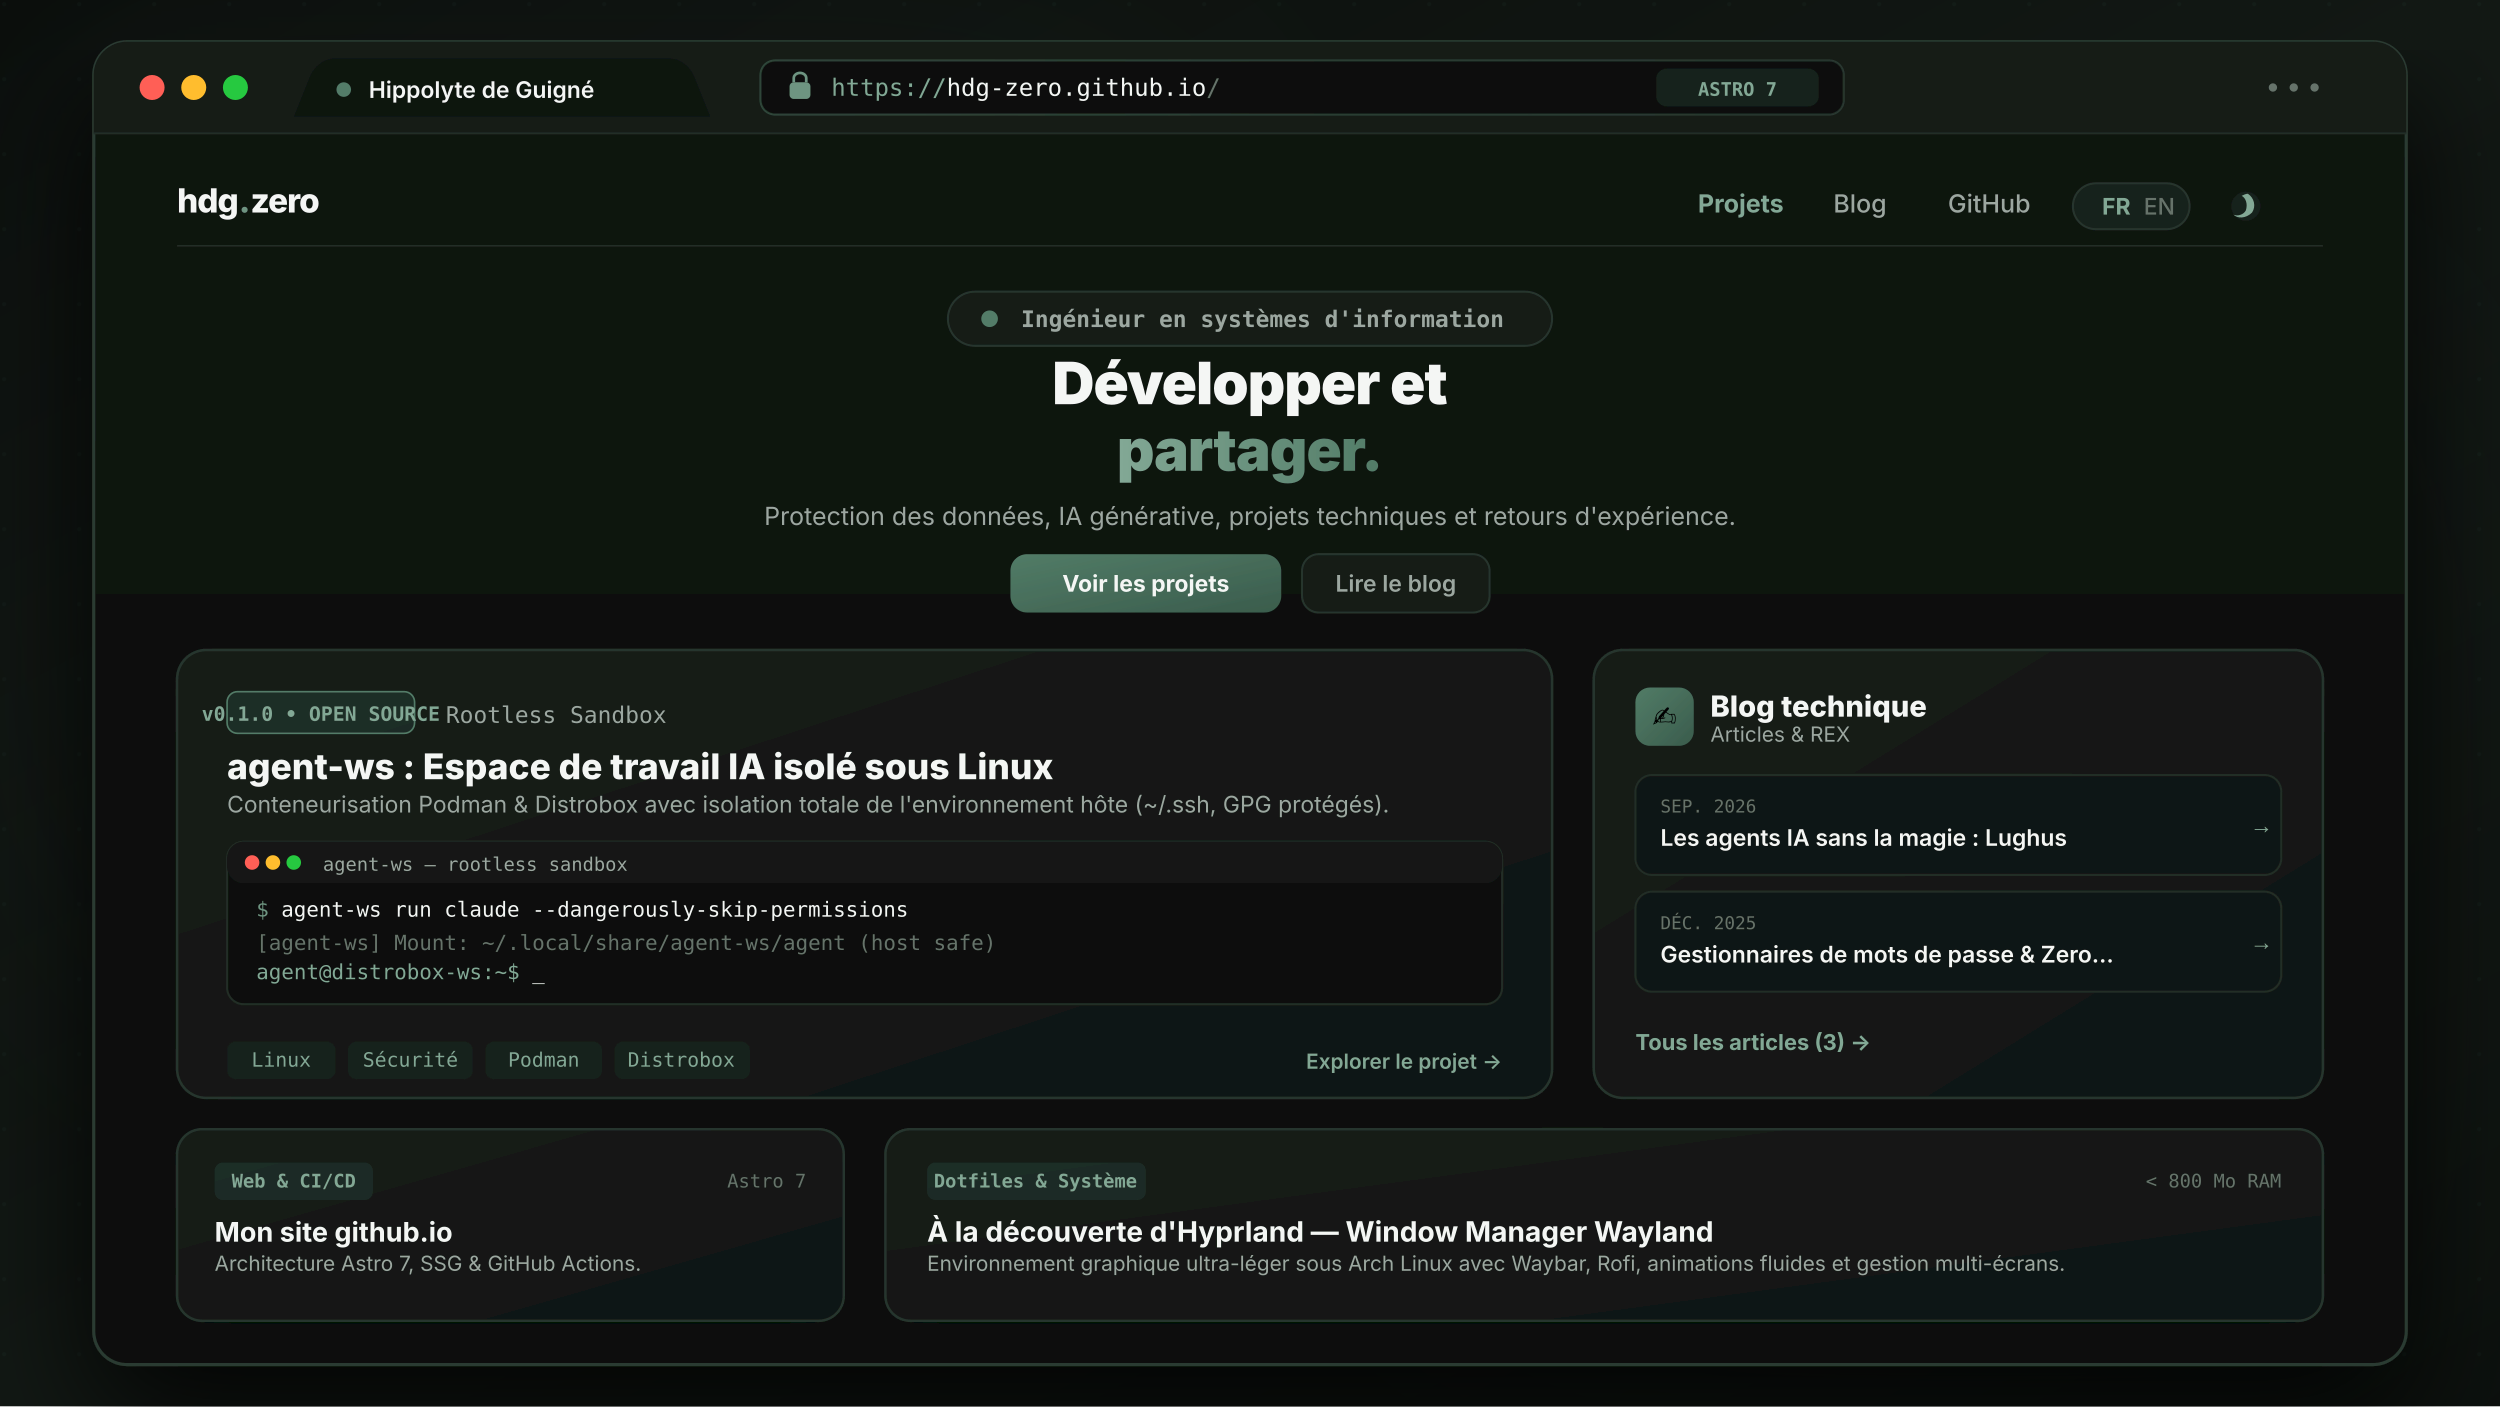
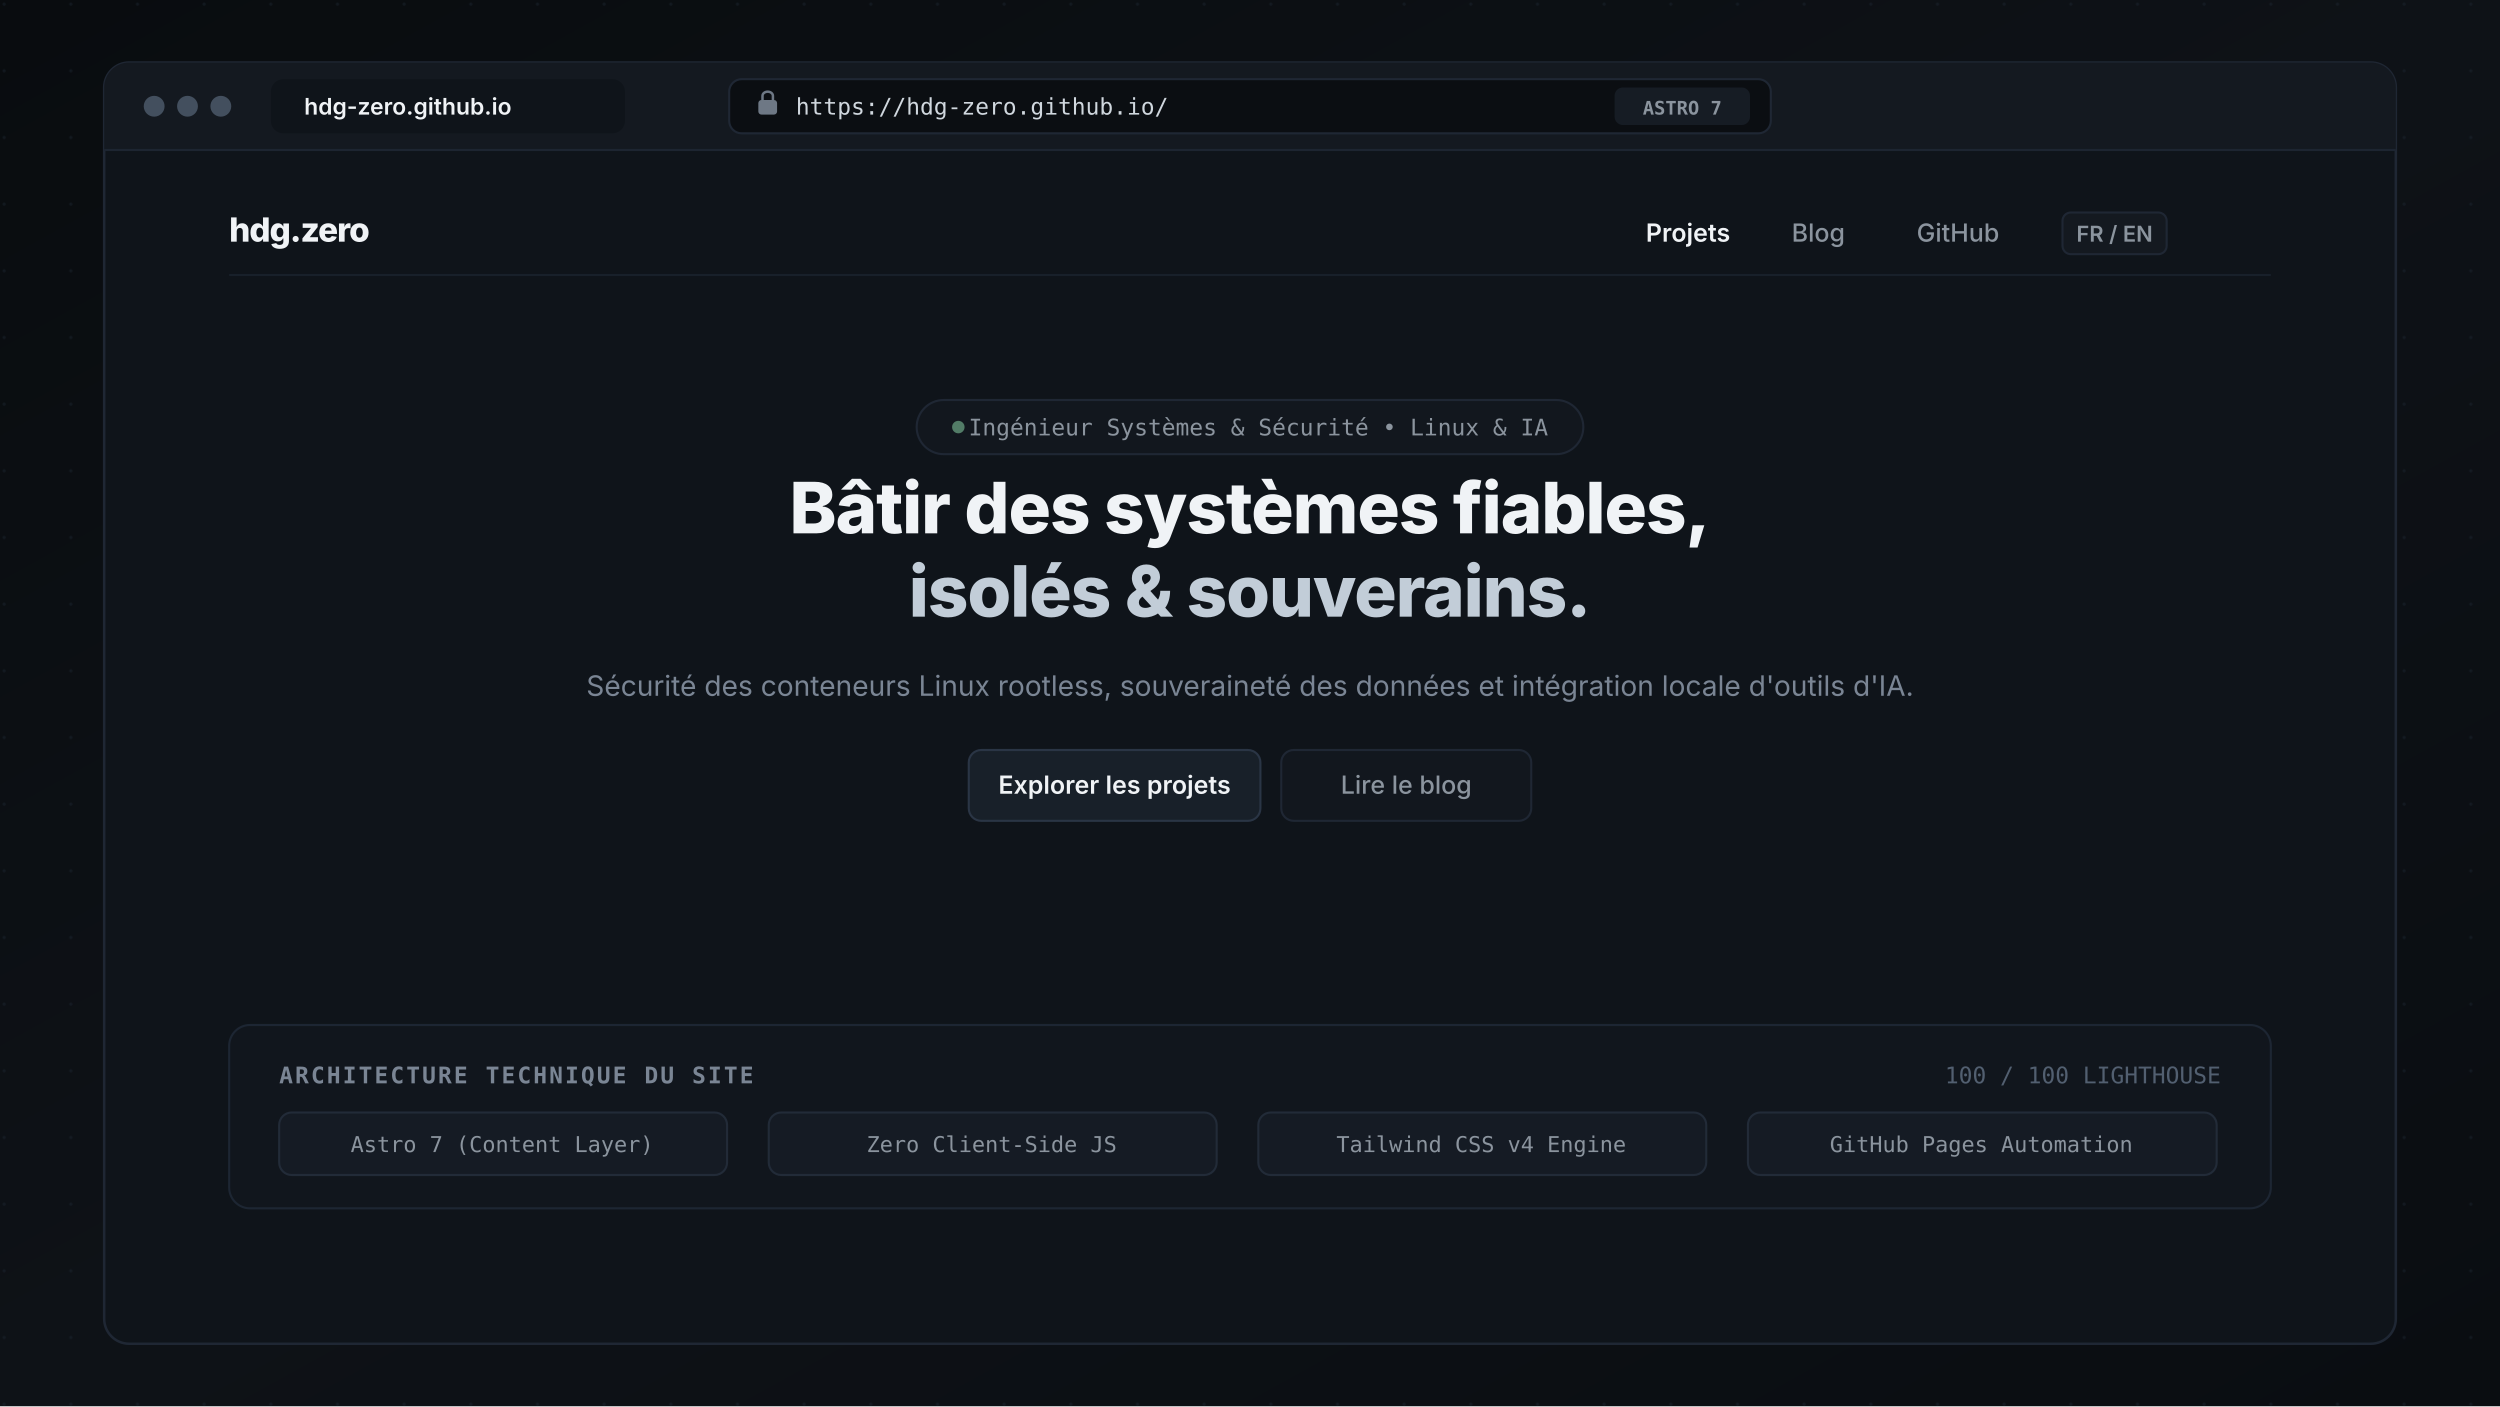
<svg xmlns="http://www.w3.org/2000/svg" viewBox="0 0 1200 675" width="1200" height="675">
  <defs>
-     <linearGradient id="canvas-bg" x1="0%" y1="0%" x2="100%" y2="100%">
-       <stop offset="0%" stop-color="#0a0d0b" />
-       <stop offset="50%" stop-color="#121814" />
-       <stop offset="100%" stop-color="#0c100d" />
+     <linearGradient id="gh-bg" x1="0%" y1="0%" x2="100%" y2="100%">
+       <stop offset="0%" stop-color="#090c0f" />
+       <stop offset="50%" stop-color="#0e1217" />
+       <stop offset="100%" stop-color="#0a0d11" />
    </linearGradient>
-     <linearGradient id="window-bg" x1="0%" y1="0%" x2="0%" y2="100%">
-       <stop offset="0%" stop-color="#0f1411" />
-       <stop offset="100%" stop-color="#0b0e0c" />
-     </linearGradient>
-     <linearGradient id="hero-gradient" x1="0%" y1="0%" x2="100%" y2="0%">
-       <stop offset="0%" stop-color="#82a895" />
-       <stop offset="100%" stop-color="#527c67" />
-     </linearGradient>
-     <linearGradient id="btn-primary" x1="0%" y1="0%" x2="100%" y2="100%">
-       <stop offset="0%" stop-color="#527c67" />
-       <stop offset="100%" stop-color="#3a5c4c" />
-     </linearGradient>
-     <linearGradient id="card-grad" x1="0%" y1="0%" x2="100%" y2="100%">
-       <stop offset="0%" stop-color="#151c18" stop-opacity="0.95" />
-       <stop offset="100%" stop-color="#101512" stop-opacity="0.95" />
-     </linearGradient>
-     <linearGradient id="address-border" x1="0%" y1="0%" x2="100%" y2="0%">
-       <stop offset="0%" stop-color="#527c67" stop-opacity="0.45" />
-       <stop offset="100%" stop-color="#6e9481" stop-opacity="0.25" />
-     </linearGradient>
-     <filter id="browser-shadow" x="-5%" y="-5%" width="110%" height="115%">
-       <feDropShadow dx="0" dy="24" stdDeviation="30" flood-color="#000000" flood-opacity="0.85" />
-     </filter>
-     <filter id="card-shadow" x="-5%" y="-5%" width="110%" height="115%">
-       <feDropShadow dx="0" dy="8" stdDeviation="12" flood-color="#000000" flood-opacity="0.6" />
-     </filter>
-     <pattern id="site-grid" width="36" height="36" patternUnits="userSpaceOnUse">
-       <circle cx="2" cy="2" r="1" fill="#527c67" fill-opacity="0.06" />
+     <pattern id="gh-grid" width="32" height="32" patternUnits="userSpaceOnUse">
+       <circle cx="2" cy="2" r="0.8" fill="#1f2835" fill-opacity="0.4" />
    </pattern>
  </defs>
-   <rect width="1200" height="675" fill="url(#canvas-bg)" />
-   <rect width="1200" height="675" fill="url(#site-grid)" />
-   <circle cx="250" cy="180" r="320" fill="#527c67" opacity="0.08" filter="blur(70px)" />
-   <circle cx="950" cy="420" r="300" fill="#3a5c4c" opacity="0.07" filter="blur(70px)" />
-   <g transform="translate(45, 20)" filter="url(#browser-shadow)">
-     <rect width="1110" height="635" rx="16" fill="url(#window-bg)" stroke="#2c3a31" stroke-width="1.5" />
-     <path d="M 0 16 C 0 7.163 7.163 0 16 0 L 1094 0 C 1102.837 0 1110 7.163 1110 16 L 1110 44 L 0 44 Z" fill="#141b17" />
-     <line x1="0" y1="44" x2="1110" y2="44" stroke="#232d26" stroke-width="1" />
-     <circle cx="28" cy="22" r="6" fill="#ff5f56" />
-     <circle cx="48" cy="22" r="6" fill="#ffbd2e" />
-     <circle cx="68" cy="22" r="6" fill="#27c93f" />
-     <g transform="translate(96, 8)">
-       <path d="M 0 28 L 8 8 C 10 4 14 0 20 0 L 180 0 C 186 0 190 4 192 8 L 200 28 Z" fill="#0f1411" />
-       <circle cx="24" cy="15" r="3.5" fill="#527c67" />
-       <text x="36" y="19" font-family="'Inter', system-ui, sans-serif" font-size="11" font-weight="600" fill="#f4f6f4">
-         Hippolyte de Guigné
+   <rect width="1200" height="675" fill="url(#gh-bg)" />
+   <rect width="1200" height="675" fill="url(#gh-grid)" />
+   <g transform="translate(50, 30)">
+     <rect width="1100" height="615" rx="12" fill="#0f141a" stroke="#1f2734" stroke-width="1.2" />
+     <path d="M 0 12 C 0 5.373 5.373 0 12 0 L 1088 0 C 1094.627 0 1100 5.373 1100 12 L 1100 42 L 0 42 Z" fill="#141920" />
+     <line x1="0" y1="42" x2="1100" y2="42" stroke="#1d2531" stroke-width="1" />
+     <circle cx="24" cy="21" r="5" fill="#434f5e" />
+     <circle cx="40" cy="21" r="5" fill="#434f5e" />
+     <circle cx="56" cy="21" r="5" fill="#434f5e" />
+     <g transform="translate(80, 8)">
+       <rect width="170" height="26" rx="6" fill="#0f141a" />
+       <text x="16" y="17" font-family="system-ui, -apple-system, sans-serif" font-size="11" font-weight="600" fill="#f0f3f6">
+         hdg-zero.github.io
      </text>
    </g>
-     <g transform="translate(320, 9)">
-       <rect width="520" height="26" rx="7" fill="#0c110e" stroke="url(#address-border)" stroke-width="1" />
+     <g transform="translate(300, 8)">
+       <rect width="500" height="26" rx="6" fill="#0b0e12" stroke="#1f2734" stroke-width="1" />
      <g transform="translate(14, 6)">
-         <rect x="0" y="4.5" width="10" height="8" rx="2" fill="#6e9481" />
-         <path d="M 2 4.5 V 2.5 C 2 1 3.5 0 5 0 C 6.5 0 8 1 8 2.5 V 4.5" fill="none" stroke="#6e9481" stroke-width="1.3" />
+         <rect x="0" y="4" width="9" height="7" rx="1.5" fill="#6e7885" />
+         <path d="M 2 4 V 2 C 2 0.9 3.1 0 4.5 0 C 5.9 0 7 0.9 7 2 V 4" fill="none" stroke="#6e7885" stroke-width="1.2" />
      </g>
-       <text x="34" y="17" font-family="'JetBrains Mono', monospace" font-size="11.5" fill="#f4f6f4">
-         <tspan fill="#82a895">https://</tspan>hdg-zero.github.io<tspan fill="#66736a">/</tspan>
+       <text x="32" y="17" font-family="'JetBrains Mono', monospace" font-size="11" fill="#d0d7de">
+         https://hdg-zero.github.io/
      </text>
-       <g transform="translate(430, 4)">
-         <rect width="78" height="18" rx="5" fill="#527c67" fill-opacity="0.18" />
-         <text x="39" y="13" font-family="'JetBrains Mono', monospace" font-size="9" font-weight="700" fill="#82a895" text-anchor="middle">ASTRO 7</text>
+       <g transform="translate(425, 4)">
+         <rect width="65" height="18" rx="4" fill="#161c24" />
+         <text x="32.5" y="13" font-family="'JetBrains Mono', monospace" font-size="9" font-weight="600" fill="#8b949e" text-anchor="middle">ASTRO 7</text>
      </g>
    </g>
-     <g transform="translate(1040, 16)" fill="#66736a">
-       <circle cx="6" cy="6" r="2" />
-       <circle cx="16" cy="6" r="2" />
-       <circle cx="26" cy="6" r="2" />
-     </g>
-     <g id="viewport-content" transform="translate(0, 44)">
-       <g id="mock-navbar" transform="translate(40, 14)">
-         <text x="0" y="24" font-family="'Inter', system-ui, sans-serif" font-size="16" font-weight="800" fill="#f4f6f4" letter-spacing="-0.5">
-           hdg<tspan fill="#6e9481">.</tspan>zero
+     <g transform="translate(0, 42)">
+       <g transform="translate(60, 24)">
+         <text x="0" y="20" font-family="system-ui, -apple-system, sans-serif" font-size="16" font-weight="800" fill="#f0f3f6" letter-spacing="-0.5">
+           hdg.zero
        </text>
-         <g transform="translate(730, 10)" font-family="'Inter', system-ui, sans-serif" font-size="12" font-weight="500">
-           <text x="0" y="14" fill="#82a895" font-weight="700">Projets</text>
-           <text x="65" y="14" fill="#9ca7a0">Blog</text>
-           <text x="120" y="14" fill="#9ca7a0">GitHub</text>
-           <rect x="180" y="0" width="56" height="22" rx="11" fill="#18201b" stroke="#28352d" stroke-width="1" />
-           <text x="194" y="15" fill="#82a895" font-size="11" font-weight="700">FR</text>
-           <text x="214" y="15" fill="#66736a" font-size="11">EN</text>
-           <g transform="translate(255, 3)">
-             <circle cx="8" cy="8" r="7" fill="#18201b" />
-             <path d="M 6 3 C 8 4 9 7 8 10 C 7 12 4 13 2 12 C 4 14 8 14 11 11 C 13 8 12 4 9 2 C 8 2 7 2.5 6 3 Z" fill="#82a895" />
-           </g>
+         <g transform="translate(680, 6)" font-family="system-ui, -apple-system, sans-serif" font-size="12" font-weight="500" fill="#8b949e">
+           <text x="0" y="14" fill="#f0f3f6" font-weight="600">Projets</text>
+           <text x="70" y="14">Blog</text>
+           <text x="130" y="14">GitHub</text>
+           <rect x="200" y="0" width="50" height="20" rx="4" fill="#141920" stroke="#1f2734" stroke-width="1" />
+           <text x="225" y="14" font-size="10.5" font-weight="600" fill="#8b949e" text-anchor="middle">FR / EN</text>
        </g>
-         <line x1="0" y1="40" x2="1030" y2="40" stroke="#232d26" stroke-width="0.8" />
+         <line x1="0" y1="36" x2="980" y2="36" stroke="#18202a" stroke-width="1" />
      </g>
-       <g id="mock-hero" transform="translate(555, 76)" text-anchor="middle">
-         <rect x="-145" y="0" width="290" height="26" rx="13" fill="#141a16" stroke="#28352d" stroke-width="1" />
-         <circle cx="-125" cy="13" r="4" fill="#527c67" />
-         <text x="6" y="17" font-family="'JetBrains Mono', monospace" font-size="11" font-weight="600" fill="#9ca7a0">
-           Ingénieur en systèmes d'information
+       <g transform="translate(550, 120)" text-anchor="middle">
+         <rect x="-160" y="0" width="320" height="26" rx="13" fill="#12171e" stroke="#1f2734" stroke-width="1" />
+         <circle cx="-140" cy="13" r="3" fill="#527c67" />
+         <text x="4" y="17" font-family="'JetBrains Mono', monospace" font-size="11" font-weight="500" fill="#8b949e">
+           Ingénieur Systèmes &amp; Sécurité • Linux &amp; IA
        </text>
-         <text y="54" font-family="'Inter', system-ui, sans-serif" font-size="28" font-weight="900" fill="#f4f6f4" letter-spacing="-0.5">
-           Développer et
+         <text y="64" font-family="system-ui, -apple-system, sans-serif" font-size="34" font-weight="800" fill="#f0f3f6" letter-spacing="-0.5">
+           Bâtir des systèmes fiables,
        </text>
-         <text y="86" font-family="'Inter', system-ui, sans-serif" font-size="28" font-weight="900" fill="url(#hero-gradient)" letter-spacing="-0.5">
-           partager.
+         <text y="104" font-family="system-ui, -apple-system, sans-serif" font-size="34" font-weight="800" fill="#c2cdd8" letter-spacing="-0.5">
+           isolés &amp; souverains.
        </text>
-         <text y="112" font-family="'Inter', system-ui, sans-serif" font-size="12" font-weight="400" fill="#9ca7a0">
-           Protection des données, IA générative, projets techniques et retours d'expérience.
+         <text y="142" font-family="system-ui, -apple-system, sans-serif" font-size="13.5" fill="#7a8594">
+           Sécurité des conteneurs Linux rootless, souveraineté des données et intégration locale d'outils d'IA.
        </text>
-         <g transform="translate(0, 126)">
-           <rect x="-115" y="0" width="130" height="28" rx="8" fill="url(#btn-primary)" />
-           <text x="-50" y="18" font-family="'Inter', system-ui, sans-serif" font-size="11" font-weight="700" fill="#f4f6f4">
-             Voir les projets
+         <g transform="translate(0, 168)">
+           <rect x="-135" y="0" width="140" height="34" rx="6" fill="#182029" stroke="#2a3545" stroke-width="1" />
+           <text x="-65" y="21" font-family="system-ui, -apple-system, sans-serif" font-size="12" font-weight="600" fill="#f0f3f6">
+             Explorer les projets
          </text>
-           <rect x="25" y="0" width="90" height="28" rx="8" fill="#141a16" stroke="#28352d" stroke-width="1" />
-           <text x="70" y="18" font-family="'Inter', system-ui, sans-serif" font-size="11" font-weight="600" fill="#9ca7a0">
+           <rect x="15" y="0" width="120" height="34" rx="6" fill="#12171e" stroke="#1f2734" stroke-width="1" />
+           <text x="75" y="21" font-family="system-ui, -apple-system, sans-serif" font-size="12" font-weight="500" fill="#8b949e">
            Lire le blog
          </text>
        </g>
      </g>
-       <g id="mock-bento" transform="translate(40, 248)">
-         <g transform="translate(0, 0)" filter="url(#card-shadow)">
-           <rect width="660" height="215" rx="14" fill="url(#card-grad)" stroke="#28352d" stroke-width="1.2" />
-           <g transform="translate(24, 20)">
-             <rect width="90" height="20" rx="5" fill="#527c67" fill-opacity="0.18" stroke="#527c67" stroke-width="0.8" />
-             <text x="45" y="14" font-family="'JetBrains Mono', monospace" font-size="9.5" font-weight="700" fill="#82a895" text-anchor="middle">v0.1.0 • OPEN SOURCE</text>
-             <text x="105" y="15" font-family="'JetBrains Mono', monospace" font-size="11" fill="#9ca7a0">Rootless Sandbox</text>
-             <text y="42" font-family="'Inter', system-ui, sans-serif" font-size="17" font-weight="800" fill="#f4f6f4">
-               agent-ws : Espace de travail IA isolé sous Linux
-             </text>
-             <text y="58" font-family="'Inter', system-ui, sans-serif" font-size="11" fill="#9ca7a0">
-               Conteneurisation Podman &amp; Distrobox avec isolation totale de l'environnement hôte (~/.ssh, GPG protégés).
-             </text>
-             <g transform="translate(0, 72)">
-               <rect width="612" height="78" rx="8" fill="#0b0e0c" stroke="#232d26" stroke-width="1" />
-               <rect width="612" height="20" rx="8" fill="#121714" />
-               <circle cx="12" cy="10" r="3.5" fill="#ff5f56" />
-               <circle cx="22" cy="10" r="3.5" fill="#ffbd2e" />
-               <circle cx="32" cy="10" r="3.5" fill="#27c93f" />
-               <text x="46" y="14" font-family="'JetBrains Mono', monospace" font-size="9" fill="#9ca7a0">agent-ws — rootless sandbox</text>
-               <g transform="translate(14, 36)" font-family="'JetBrains Mono', monospace" font-size="10">
-                 <text fill="#6e9481">$</text>
-                 <text x="12" fill="#f4f6f4">agent-ws run claude --dangerously-skip-permissions</text>
-                 <text y="16" fill="#66736a">[agent-ws] Mount: ~/.local/share/agent-ws/agent (host safe)</text>
-                 <text y="30" fill="#82a895">agent@distrobox-ws:~$ <tspan fill="#f4f6f4">_</tspan>
-                 </text>
-               </g>
-             </g>
-             <g transform="translate(0, 168)" font-family="'JetBrains Mono', monospace" font-size="9.5">
-               <rect width="52" height="18" rx="4" fill="#18201b" />
-               <text x="26" y="12" fill="#82a895" text-anchor="middle">Linux</text>
-               <rect x="58" width="60" height="18" rx="4" fill="#18201b" />
-               <text x="88" y="12" fill="#82a895" text-anchor="middle">Sécurité</text>
-               <rect x="124" width="56" height="18" rx="4" fill="#18201b" />
-               <text x="152" y="12" fill="#82a895" text-anchor="middle">Podman</text>
-               <rect x="186" width="65" height="18" rx="4" fill="#18201b" />
-               <text x="218" y="12" fill="#82a895" text-anchor="middle">Distrobox</text>
-               <text x="612" y="13" font-family="'Inter', system-ui, sans-serif" font-size="10" font-weight="600" fill="#82a895" text-anchor="end">Explorer le projet →</text>
-             </g>
+       <g transform="translate(60, 420)">
+         <rect width="980" height="88" rx="10" fill="#11161d" stroke="#1d2633" stroke-width="1" />
+         <text x="24" y="28" font-family="'JetBrains Mono', monospace" font-size="11" font-weight="700" fill="#7a8594" letter-spacing="1">
+           ARCHITECTURE TECHNIQUE DU SITE
+         </text>
+         <text x="956" y="28" font-family="'JetBrains Mono', monospace" font-size="11" fill="#525f70" text-anchor="end">
+           100 / 100 LIGHTHOUSE
+         </text>
+         <g transform="translate(24, 42)">
+           <g transform="translate(0, 0)">
+             <rect width="215" height="30" rx="6" fill="#151b24" stroke="#222b38" stroke-width="1" />
+             <text x="107" y="19" font-family="'JetBrains Mono', monospace" font-size="10.5" fill="#8b949e" text-anchor="middle">Astro 7 (Content Layer)</text>
          </g>
-         </g>
-         <g transform="translate(680, 0)" filter="url(#card-shadow)">
-           <rect width="350" height="215" rx="14" fill="url(#card-grad)" stroke="#28352d" stroke-width="1.2" />
-           <g transform="translate(20, 18)">
-             <g transform="translate(0, 0)">
-               <rect width="28" height="28" rx="7" fill="url(#btn-primary)" />
-               <text x="14" y="19" font-size="14" text-anchor="middle">✍️</text>
-               <text x="36" y="14" font-family="'Inter', system-ui, sans-serif" font-size="14" font-weight="800" fill="#f4f6f4">Blog technique</text>
-               <text x="36" y="26" font-family="'Inter', system-ui, sans-serif" font-size="10" fill="#9ca7a0">Articles &amp; REX</text>
-             </g>
-             <g transform="translate(0, 42)">
-               <rect width="310" height="48" rx="8" fill="#111613" stroke="#222d26" stroke-width="1" />
-               <text x="12" y="18" font-family="'JetBrains Mono', monospace" font-size="8.5" fill="#66736a">SEP. 2026</text>
-               <text x="12" y="34" font-family="'Inter', system-ui, sans-serif" font-size="11" font-weight="600" fill="#f4f6f4">
-                 Les agents IA sans la magie : Lughus
-               </text>
-               <text x="295" y="28" font-size="11" fill="#82a895">→</text>
-             </g>
-             <g transform="translate(0, 98)">
-               <rect width="310" height="48" rx="8" fill="#111613" stroke="#222d26" stroke-width="1" />
-               <text x="12" y="18" font-family="'JetBrains Mono', monospace" font-size="8.5" fill="#66736a">DÉC. 2025</text>
-               <text x="12" y="34" font-family="'Inter', system-ui, sans-serif" font-size="11" font-weight="600" fill="#f4f6f4">
-                 Gestionnaires de mots de passe &amp; Zero...
-               </text>
-               <text x="295" y="28" font-size="11" fill="#82a895">→</text>
-             </g>
-             <text x="0" y="174" font-family="'Inter', system-ui, sans-serif" font-size="10.5" font-weight="700" fill="#82a895">
-               Tous les articles (3) →
-             </text>
+           <g transform="translate(235, 0)">
+             <rect width="215" height="30" rx="6" fill="#151b24" stroke="#222b38" stroke-width="1" />
+             <text x="107" y="19" font-family="'JetBrains Mono', monospace" font-size="10.5" fill="#8b949e" text-anchor="middle">Zero Client-Side JS</text>
          </g>
-         </g>
-         <g transform="translate(0, 230)" filter="url(#card-shadow)">
-           <rect width="320" height="92" rx="12" fill="url(#card-grad)" stroke="#28352d" stroke-width="1.2" />
-           <g transform="translate(18, 16)">
-             <rect width="76" height="18" rx="4" fill="#527c67" fill-opacity="0.18" />
-             <text x="38" y="12" font-family="'JetBrains Mono', monospace" font-size="9" font-weight="700" fill="#82a895" text-anchor="middle">Web &amp; CI/CD</text>
-             <text x="284" y="12" font-family="'JetBrains Mono', monospace" font-size="9" fill="#66736a" text-anchor="end">Astro 7</text>
-             <text y="38" font-family="'Inter', system-ui, sans-serif" font-size="13" font-weight="700" fill="#f4f6f4">
-               Mon site github.io
-             </text>
-             <text y="52" font-family="'Inter', system-ui, sans-serif" font-size="10" fill="#9ca7a0">
-               Architecture Astro 7, SSG &amp; GitHub Actions.
-             </text>
+           <g transform="translate(470, 0)">
+             <rect width="215" height="30" rx="6" fill="#151b24" stroke="#222b38" stroke-width="1" />
+             <text x="107" y="19" font-family="'JetBrains Mono', monospace" font-size="10.5" fill="#8b949e" text-anchor="middle">Tailwind CSS v4 Engine</text>
          </g>
-         </g>
-         <g transform="translate(340, 230)" filter="url(#card-shadow)">
-           <rect width="690" height="92" rx="12" fill="url(#card-grad)" stroke="#28352d" stroke-width="1.2" />
-           <g transform="translate(20, 16)">
-             <rect width="105" height="18" rx="4" fill="#527c67" fill-opacity="0.18" />
-             <text x="52" y="12" font-family="'JetBrains Mono', monospace" font-size="9" font-weight="700" fill="#82a895" text-anchor="middle">Dotfiles &amp; Système</text>
-             <text x="650" y="12" font-family="'JetBrains Mono', monospace" font-size="9" fill="#66736a" text-anchor="end">&lt; 800 Mo RAM</text>
-             <text y="38" font-family="'Inter', system-ui, sans-serif" font-size="13.5" font-weight="700" fill="#f4f6f4">
-               À la découverte d'Hyprland — Window Manager Wayland
-             </text>
-             <text y="52" font-family="'Inter', system-ui, sans-serif" font-size="10" fill="#9ca7a0">
-               Environnement graphique ultra-léger sous Arch Linux avec Waybar, Rofi, animations fluides et gestion multi-écrans.
-             </text>
+           <g transform="translate(705, 0)">
+             <rect width="225" height="30" rx="6" fill="#151b24" stroke="#222b38" stroke-width="1" />
+             <text x="112" y="19" font-family="'JetBrains Mono', monospace" font-size="10.5" fill="#8b949e" text-anchor="middle">GitHub Pages Automation</text>
          </g>
        </g>
      </g>
    </g>
  </g>
</svg>
